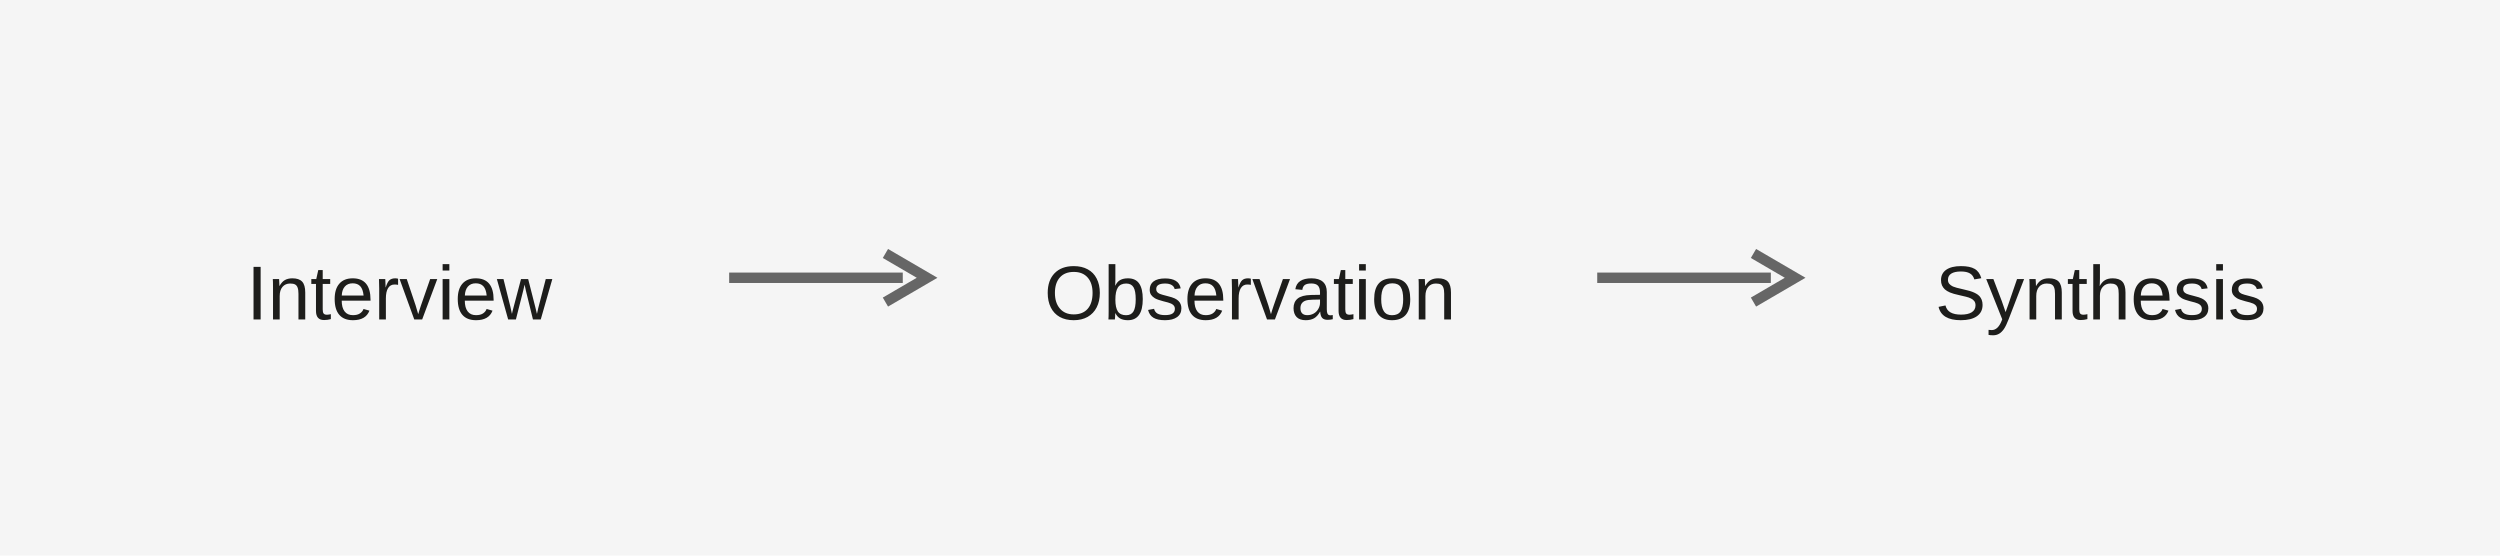
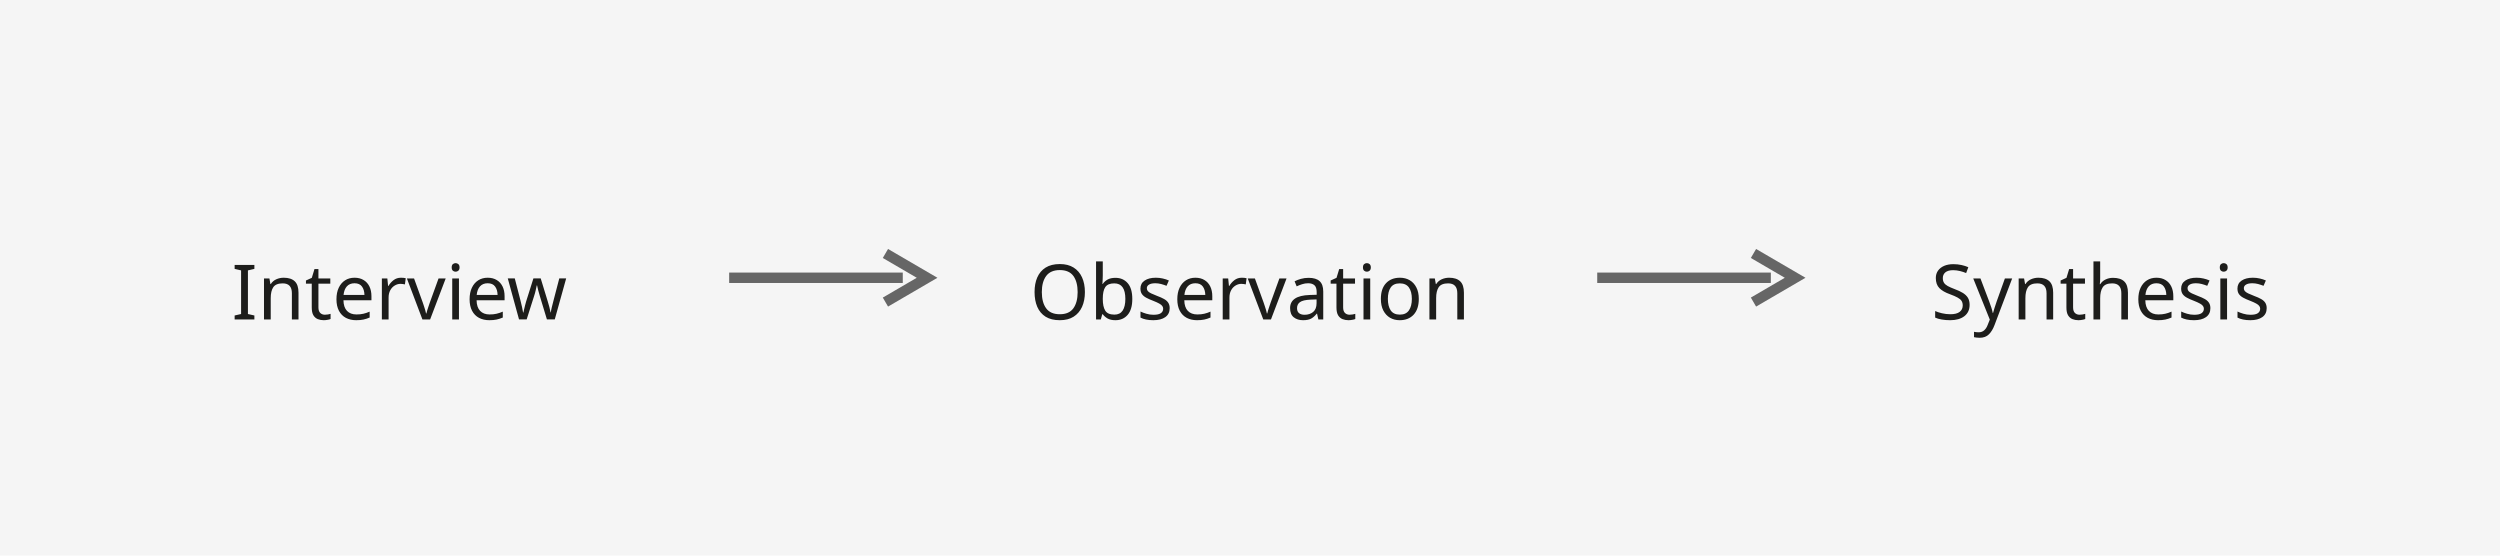
<svg xmlns="http://www.w3.org/2000/svg" width="720" height="160" viewBox="0 0 720 160" role="img" aria-label="Three-stage synthetic research flow">
  <rect width="720" height="160" fill="#f5f5f5" />
-   <g fill="#1d1d1b" font-family="Arial, sans-serif" font-size="22" text-anchor="middle">
+   <g fill="#1d1d1b" font-family="Geist, sans-serif" font-size="22" text-anchor="middle">
    <text x="115" y="92">Interview</text>
    <text x="360" y="92">Observation</text>
    <text x="605" y="92">Synthesis</text>
  </g>
  <path d="M210 80h50m200 0h50" fill="none" stroke="#666" stroke-width="3" />
  <path d="m255 73 12 7-12 7m250-14 12 7-12 7" fill="none" stroke="#666" stroke-width="3" />
</svg>
